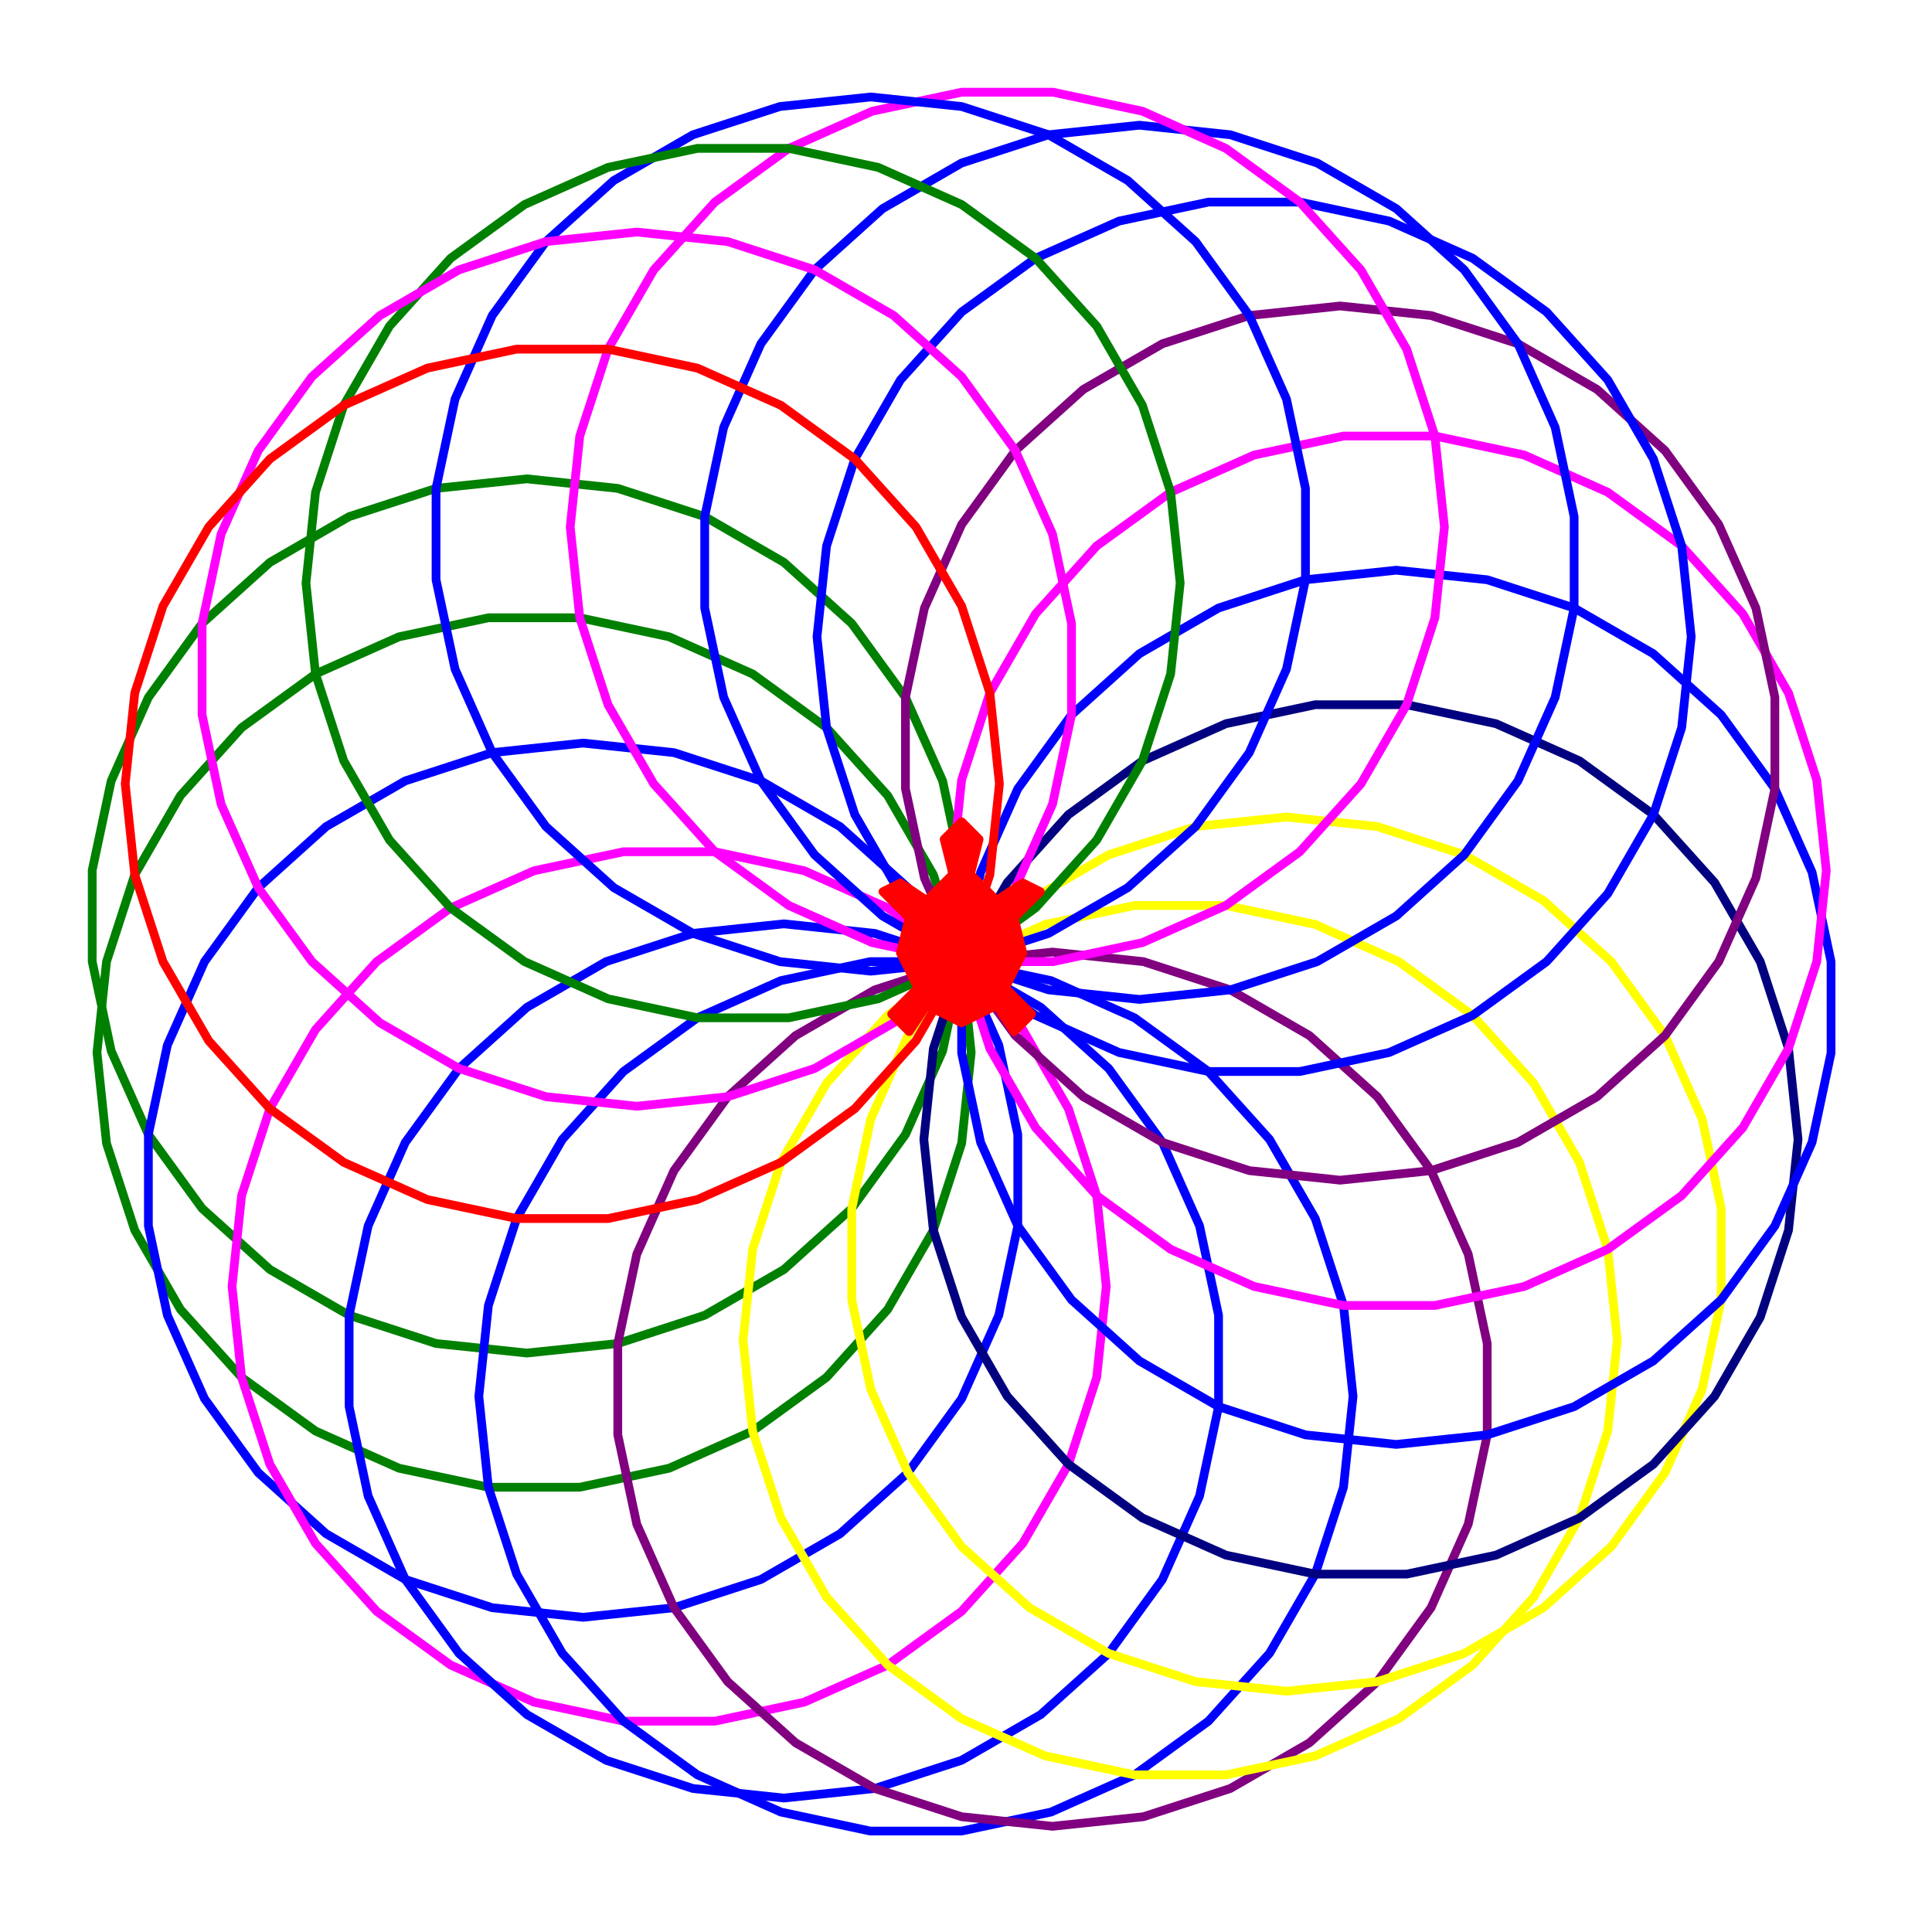
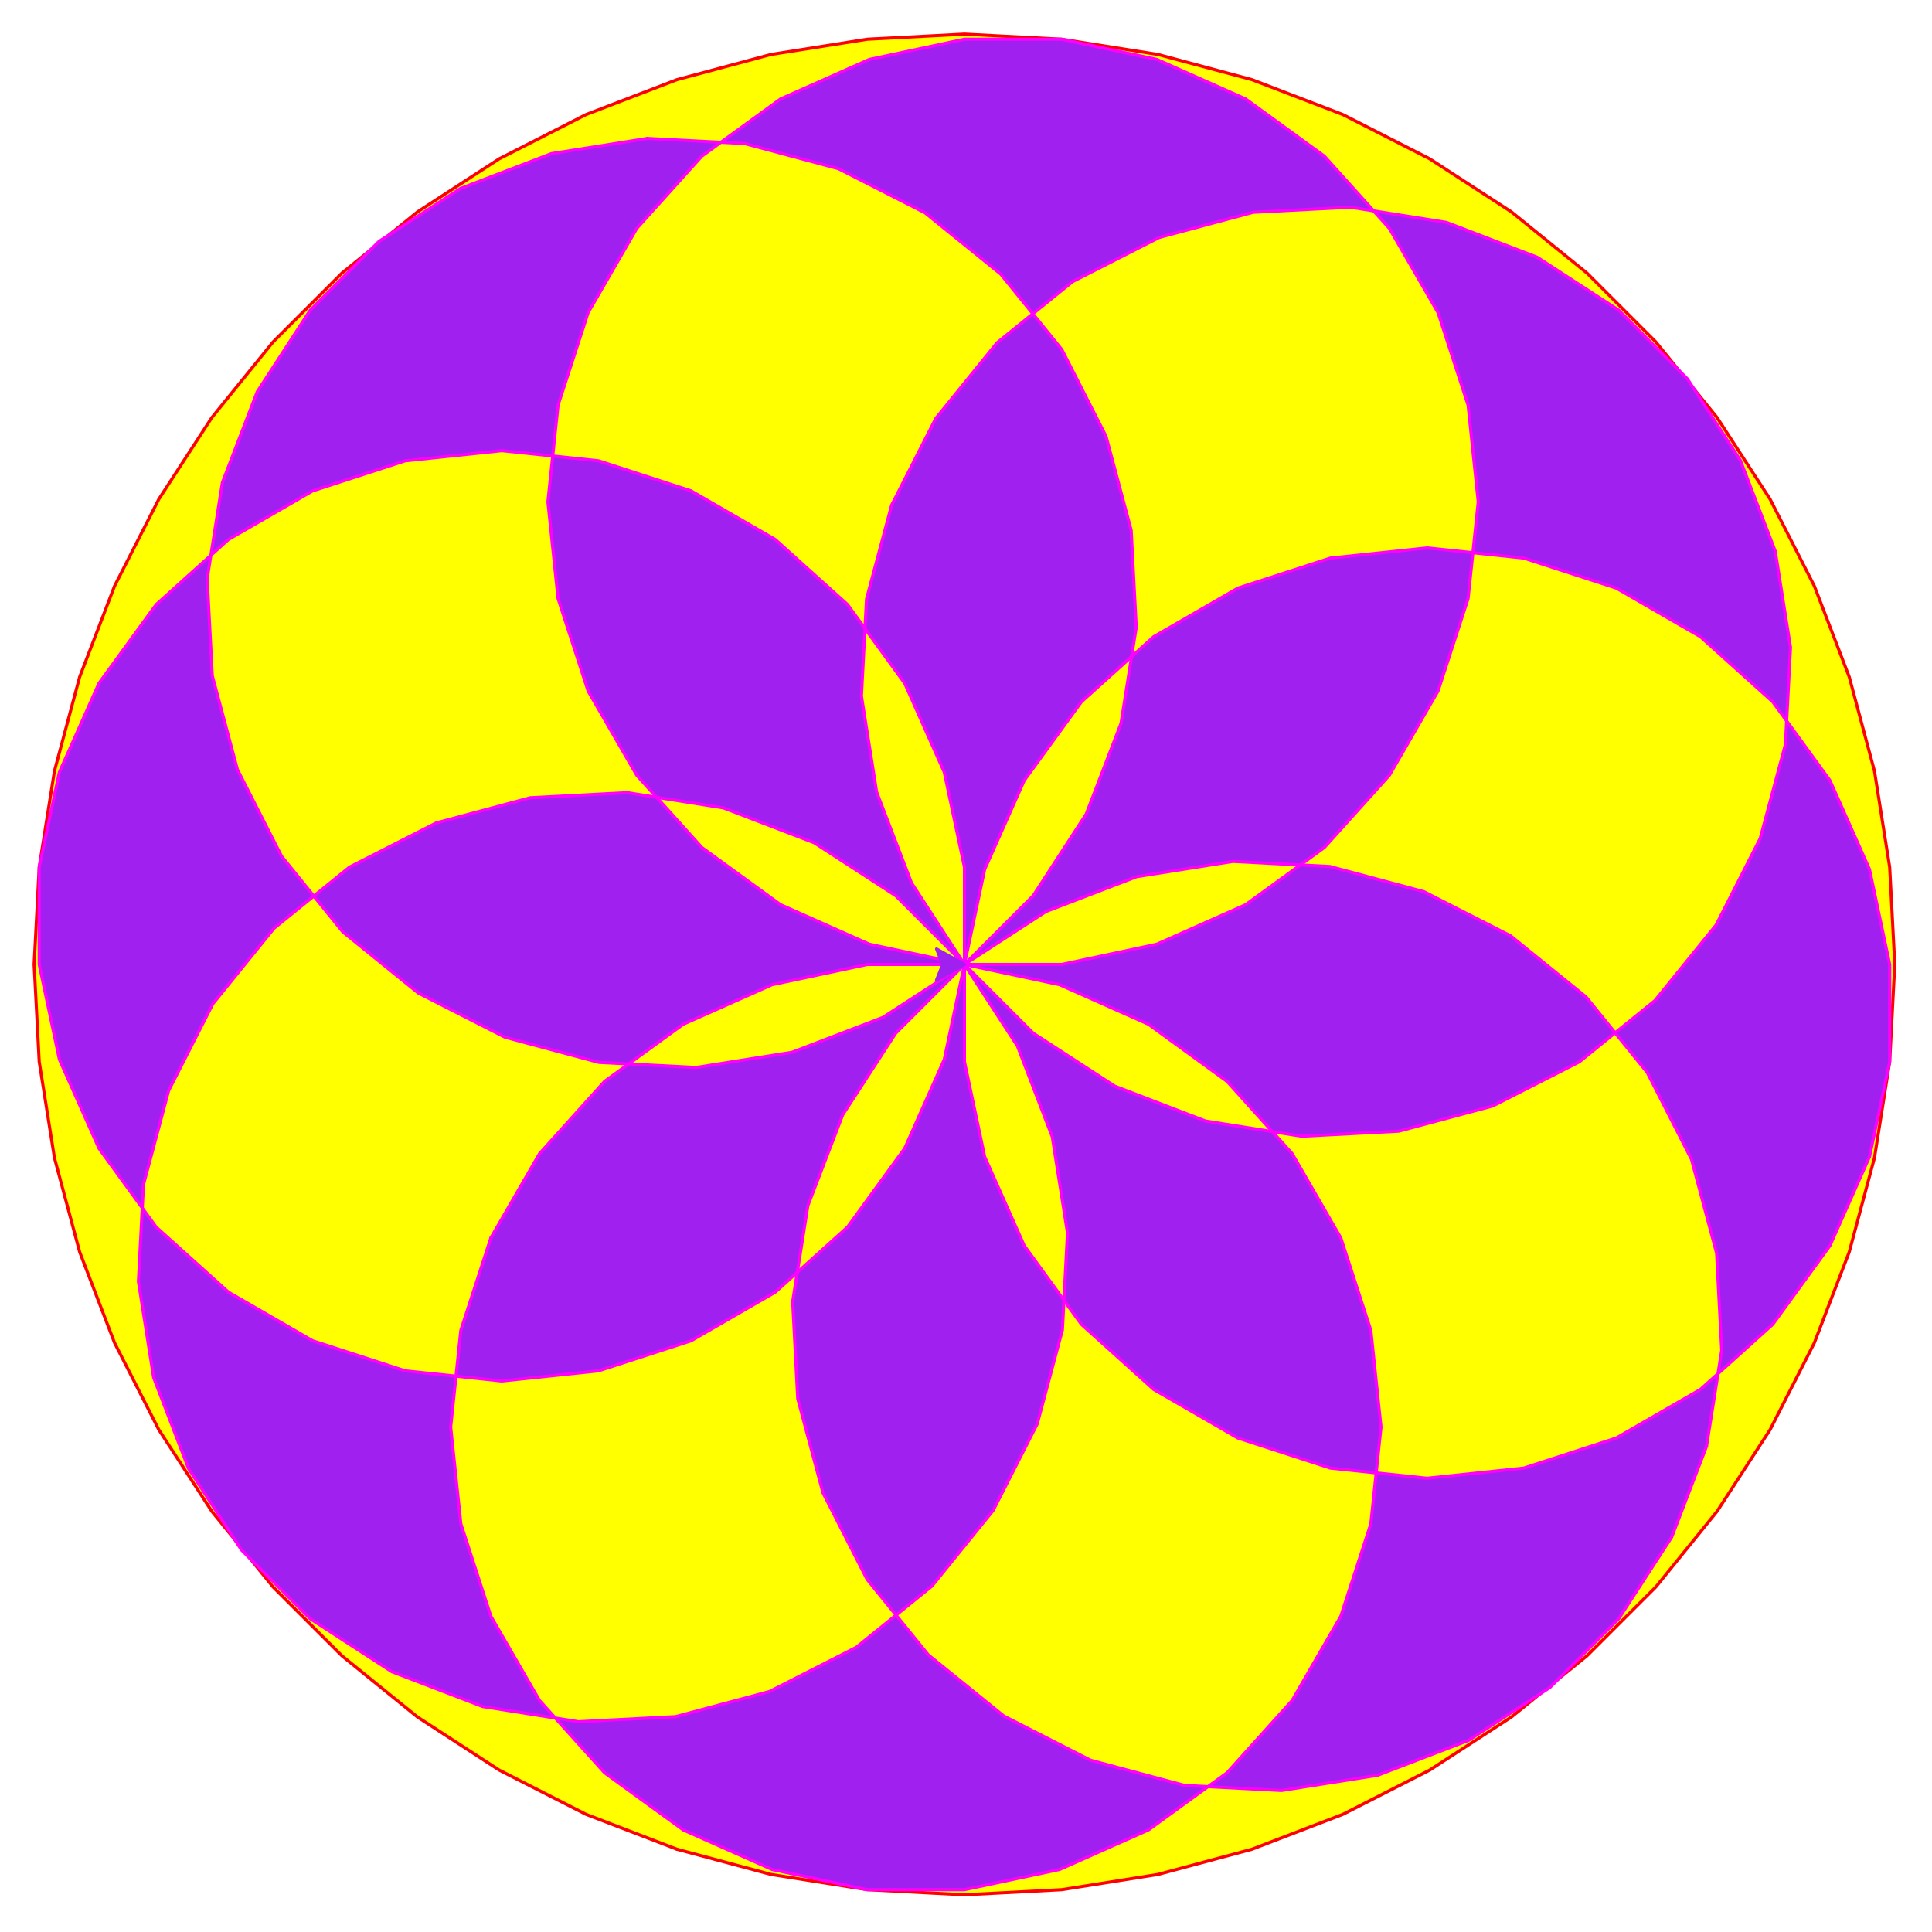
- <svg xmlns="http://www.w3.org/2000/svg" height="221.000" viewBox="-110.000 -110.000 221.000 221.000" width="221.000">
+ <svg xmlns="http://www.w3.org/2000/svg" height="623.000" viewBox="-311.000 -311.000 623.000 623.000" width="623.000">
  <line fill="none" stroke="none" stroke-linecap="round" stroke-width="2.0" x1="0.0" x2="0.0" y1="0.0" y2="0.0" />
-   <polyline fill="none" points="0.0,-0.0 0.0,-10.453 -2.173,-20.677 -6.425,-30.226 -12.569,-38.683 -20.337,-45.677 -29.389,-50.904 -39.331,-54.134 -49.726,-55.226 -60.122,-54.134 -70.063,-50.904 -79.115,-45.677 -86.883,-38.683 -93.027,-30.226 -97.279,-20.677 -99.452,-10.453 -99.452,-7.105427357601002e-15 -97.279,10.224 -93.027,19.774 -86.883,28.23 -79.115,35.224 -70.063,40.451 -60.122,43.681 -49.726,44.774 -39.331,43.681 -29.389,40.451 -20.337,35.224 -12.569,28.23 -6.425,19.774 -2.173,10.224 5.906386491005833e-14,1.0658141036401503e-14 -3.23,-9.941 -8.457,-18.994 -15.451,-26.762 -23.907,-32.906 -33.457,-37.157 -43.681,-39.331 -54.134,-39.331 -64.358,-37.157 -73.907,-32.906 -82.364,-26.762 -89.358,-18.994 -94.585,-9.941" stroke="#008000" stroke-linecap="round" stroke-linejoin="round" />
-   <polyline fill="none" points="-94.585,-9.941 -97.815,-4.796163466380676e-14 -98.907,10.396 -97.815,20.791 -94.585,30.732 -89.358,39.785 -82.364,47.553 -73.907,53.697 -64.358,57.948 -54.134,60.122 -43.681,60.122 -33.457,57.948 -23.907,53.697 -15.451,47.553 -8.457,39.785 -3.23,30.732 1.3233858453531866e-13,20.791 1.093,10.396 1.616484723854228e-13,4.085620730620576e-14" stroke="#008000" stroke-linecap="round" stroke-linejoin="round" />
-   <polyline fill="none" points="1.616484723854228e-13,4.085620730620576e-14 -6.144,-8.457 -13.912,-15.451 -22.964,-20.677 -32.906,-23.907 -43.301,-25 -53.697,-23.907 -63.638,-20.677 -72.691,-15.451 -80.459,-8.457 -86.603,-9.237055564881302e-14 -90.854,9.549 -93.027,19.774 -93.027,30.226 -90.854,40.451 -86.603,50 -80.459,58.457 -72.691,65.451 -63.638,70.677 -53.697,73.907 -43.301,75 -32.906,73.907 -22.964,70.677 -13.912,65.451 -6.144,58.457 1.5276668818842154e-13,50 4.252,40.451 6.425,30.226 6.425,19.774 4.252,9.549 2.7267077484793845e-13,4.263256414560601e-14" stroke="#00f" stroke-linecap="round" stroke-linejoin="round" />
-   <polyline fill="none" points="2.7267077484793845e-13,4.263256414560601e-14 -8.457,-6.144 -18.006,-10.396 -28.23,-12.569 -38.683,-12.569 -48.907,-10.396 -58.457,-6.144 -66.913,-1.3589129821411916e-13 -73.907,7.768 -79.134,16.82 -82.364,26.762 -83.457,37.157 -82.364,47.553 -79.134,57.494 -73.907,66.547 -66.913,74.314 -58.457,80.459 -48.907,84.71 -38.683,86.883 -28.23,86.883 -18.006,84.71 -8.457,80.459 9.414691248821327e-14,74.314 6.994,66.547 12.221,57.494 15.451,47.553 16.543,37.157 15.451,26.762 12.221,16.82 6.994,7.768 3.4372504842394846e-13,3.6415315207705135e-14" stroke="#f0f" stroke-linecap="round" stroke-linejoin="round" />
-   <polyline fill="none" points="3.4372504842394846e-13,3.6415315207705135e-14 -9.941,-3.23 -20.337,-4.323 -30.732,-3.23 -40.674,-1.0880185641326534e-13 -49.726,5.226 -57.494,12.221 -63.638,20.677 -67.89,30.226 -70.063,40.451 -70.063,50.904 -67.89,61.128 -63.638,70.677 -57.494,79.134 -49.726,86.128 -40.674,91.355 -30.732,94.585 -20.337,95.677 -9.941,94.585 3.552713678800501e-14,91.355 9.052,86.128 16.82,79.134 22.964,70.677 27.216,61.128 29.389,50.904 29.389,40.451 27.216,30.226 22.964,20.677 16.82,12.221 9.052,5.226 4.0678571622265736e-13,-1.7763568394002505e-15 -10.453,-4.877656903201594e-14 -20.677,2.173 -30.226,6.425 -38.683,12.569 -45.677,20.337 -50.904,29.389 -54.134,39.331 -55.226,49.726 -54.134,60.122 -50.904,70.063 -45.677,79.115 -38.683,86.883" stroke="#00f" stroke-linecap="round" stroke-linejoin="round" />
-   <polyline fill="none" points="-38.683,86.883 -30.226,93.027 -20.677,97.279 -10.453,99.452 -3.019806626980426e-14,99.452 10.224,97.279 19.774,93.027 28.23,86.883 35.224,79.115 40.451,70.063 43.681,60.122 44.774,49.726 43.681,39.331 40.451,29.389 35.224,20.337 28.23,12.569 19.774,6.425 10.224,2.173 4.867217739956686e-13,-6.52811138479592e-14" stroke="#00f" stroke-linecap="round" stroke-linejoin="round" />
-   <polyline fill="none" points="4.867217739956686e-13,-6.52811138479592e-14 -9.941,3.23 -18.994,8.457 -26.762,15.451 -32.906,23.907 -37.157,33.457 -39.331,43.681 -39.331,54.134 -37.157,64.358 -32.906,73.907 -26.762,82.364 -18.994,89.358 -9.941,94.585 -9.059419880941277e-14,97.815 10.396,98.907 20.791,97.815 30.732,94.585 39.785,89.358 47.553,82.364 53.697,73.907 57.948,64.358 60.122,54.134 60.122,43.681 57.948,33.457 53.697,23.907 47.553,15.451 39.785,8.457 30.732,3.23 20.791,2.220446049250313e-15 10.396,-1.093 5.027089855502709e-13,-1.361133428190442e-13" stroke="#800080" stroke-linecap="round" stroke-linejoin="round" />
-   <polyline fill="none" points="5.027089855502709e-13,-1.361133428190442e-13 -8.457,6.144 -15.451,13.912 -20.677,22.964 -23.907,32.906 -25,43.301 -23.907,53.697 -20.677,63.638 -15.451,72.691 -8.457,80.459 -7.993605777301127e-14,86.603 9.549,90.854 19.774,93.027 30.226,93.027 40.451,90.854 50,86.603 58.457,80.459 65.451,72.691 70.677,63.638 73.907,53.697 75,43.301 73.907,32.906 70.677,22.964 65.451,13.912 58.457,6.144 50,1.1812772982011666e-13 40.451,-4.252 30.226,-6.425 19.774,-6.425 9.549,-4.252 4.654054919228656e-13,-2.469136006766348e-13 -6.144,8.457 -10.396,18.006 -12.569,28.23 -12.569,38.683 -10.396,48.907 -6.144,58.457 -4.085620730620576e-14,66.913 7.768,73.907 16.82,79.134 26.762,82.364 37.157,83.457 47.553,82.364" stroke="#ff0" stroke-linecap="round" stroke-linejoin="round" />
-   <polyline fill="none" points="47.553,82.364 57.494,79.134 66.547,73.907 74.314,66.913 80.459,58.457 84.71,48.907 86.883,38.683 86.883,28.23 84.71,18.006 80.459,8.457 74.314,3.2152058793144533e-13 66.547,-6.994 57.494,-12.221 47.553,-15.451 37.157,-16.543 26.762,-15.451 16.82,-12.221 7.768,-6.994 4.725109192804666e-13,-3.170796958329447e-13" stroke="#ff0" stroke-linecap="round" stroke-linejoin="round" />
-   <polyline fill="none" points="4.725109192804666e-13,-3.170796958329447e-13 -3.23,9.941 -4.323,20.337 -3.23,30.732 1.1546319456101628e-13,40.674 5.226,49.726 12.221,57.494 20.677,63.638 30.226,67.89 40.451,70.063 50.904,70.063 61.128,67.89 70.677,63.638 79.134,57.494 86.128,49.726 91.355,40.674 94.585,30.732 95.677,20.337 94.585,9.941 91.355,4.849454171562684e-13 86.128,-9.052 79.134,-16.82 70.677,-22.964 61.128,-27.216 50.904,-29.389 40.451,-29.389 30.226,-27.216 20.677,-22.964 12.221,-16.82 5.226,-9.052 4.334310688136611e-13,-3.623767952376511e-13" stroke="#000080" stroke-linecap="round" stroke-linejoin="round" />
-   <polyline fill="none" points="4.334310688136611e-13,-3.623767952376511e-13 3.3304789956276586e-13,10.453 2.173,20.677 6.425,30.226 12.569,38.683 20.337,45.677 29.389,50.904 39.331,54.134 49.726,55.226 60.122,54.134 70.063,50.904 79.115,45.677 86.883,38.683 93.027,30.226 97.279,20.677 99.452,10.453 99.452,6.057376822354854e-13 97.279,-10.224 93.027,-19.774 86.883,-28.23 79.115,-35.224 70.063,-40.451 60.122,-43.681 49.726,-44.774 39.331,-43.681 29.389,-40.451 20.337,-35.224 12.569,-28.23 6.425,-19.774 2.173,-10.224 3.7836400679225335e-13,-3.9257486150745535e-13" stroke="#00f" stroke-linecap="round" stroke-linejoin="round" />
-   <polyline fill="none" points="3.7836400679225335e-13,-3.9257486150745535e-13 3.23,9.941 8.457,18.994 15.451,26.762 23.907,32.906 33.457,37.157 43.681,39.331 54.134,39.331 64.358,37.157 73.907,32.906 82.364,26.762 89.358,18.994 94.585,9.941 97.815,6.430411758628907e-13 98.907,-10.396 97.815,-20.791 94.585,-30.732 89.358,-39.785 82.364,-47.553 73.907,-53.697 64.358,-57.948 54.134,-60.122 43.681,-60.122 33.457,-57.948 23.907,-53.697 15.451,-47.553 8.457,-39.785 3.23,-30.732 5.471179065352771e-13,-20.791 -1.093,-10.396 3.106404022901188e-13,-4.0678571622265736e-13" stroke="#f0f" stroke-linecap="round" stroke-linejoin="round" />
-   <polyline fill="none" points="3.106404022901188e-13,-4.0678571622265736e-13 6.144,8.457 13.912,15.451 22.964,20.677 32.906,23.907 43.301,25 53.697,23.907 63.638,20.677 72.691,15.451 80.459,8.457 86.603,6.039613253960852e-13 90.854,-9.549 93.027,-19.774 93.027,-30.226 90.854,-40.451 86.603,-50 80.459,-58.457 72.691,-65.451 63.638,-70.677 53.697,-73.907 43.301,-75 32.906,-73.907 22.964,-70.677 13.912,-65.451 6.144,-58.457 8.206768598029157e-13,-50 -4.252,-40.451 -6.425,-30.226 -6.425,-19.774 -4.252,-9.549 2.0250467969162855e-13,-4.334310688136611e-13" stroke="#800080" stroke-linecap="round" stroke-linejoin="round" />
-   <polyline fill="none" points="2.0250467969162855e-13,-4.334310688136611e-13 8.457,6.144 18.006,10.396 28.23,12.569 38.683,12.569 48.907,10.396 58.457,6.144 66.913,4.0678571622265736e-13 73.907,-7.768 79.134,-16.82 82.364,-26.762 83.457,-37.157 82.364,-47.553 79.134,-57.494 73.907,-66.547 66.913,-74.314 58.457,-80.459 48.907,-84.71 38.683,-86.883 28.23,-86.883 18.006,-84.71 8.457,-80.459 1.0889067425523535e-12,-74.314 -6.994,-66.547 -12.221,-57.494 -15.451,-47.553 -16.543,-37.157 -15.451,-26.762 -12.221,-16.82 -6.994,-7.768 1.1457501614131615e-13,-4.645173135031655e-13 9.941,3.23 20.337,4.323 30.732,3.23 40.674,7.72715225139109e-14 49.726,-5.226 57.494,-12.221 63.638,-20.677 67.89,-30.226 70.063,-40.451 70.063,-50.904 67.89,-61.128 63.638,-70.677" stroke="#00f" stroke-linecap="round" stroke-linejoin="round" />
-   <polyline fill="none" points="63.638,-70.677 57.494,-79.134 49.726,-86.128 40.674,-91.355 30.732,-94.585 20.337,-95.677 9.941,-94.585 1.3216094885137863e-12,-91.355 -9.052,-86.128 -16.82,-79.134 -22.964,-70.677 -27.216,-61.128 -29.389,-50.904 -29.389,-40.451 -27.216,-30.226 -22.964,-20.677 -16.82,-12.221 -9.052,-5.226 3.730349362740526e-14,-4.39648317751562e-13" stroke="#00f" stroke-linecap="round" stroke-linejoin="round" />
-   <polyline fill="none" points="3.730349362740526e-14,-4.39648317751562e-13 10.453,-2.8936368864184024e-13 20.677,-2.173 30.226,-6.425 38.683,-12.569 45.677,-20.337 50.904,-29.389 54.134,-39.331 55.226,-49.726 54.134,-60.122 50.904,-70.063 45.677,-79.115 38.683,-86.883 30.226,-93.027 20.677,-97.279 10.453,-99.452 1.4583889651476056e-12,-99.452 -10.224,-97.279 -19.774,-93.027 -28.23,-86.883 -35.224,-79.115 -40.451,-70.063 -43.681,-60.122 -44.774,-49.726 -43.681,-39.331 -40.451,-29.389 -35.224,-20.337 -28.23,-12.569 -19.774,-6.425 -10.224,-2.173 -4.263256414560601e-14,-4.418687638008123e-13" stroke="#f0f" stroke-linecap="round" stroke-linejoin="round" />
-   <polyline fill="none" points="-4.263256414560601e-14,-4.418687638008123e-13 9.941,-3.23 18.994,-8.457 26.762,-15.451 32.906,-23.907 37.157,-33.457 39.331,-43.681 39.331,-54.134 37.157,-64.358 32.906,-73.907 26.762,-82.364 18.994,-89.358 9.941,-94.585 1.4832579608992091e-12,-97.815 -10.396,-98.907 -20.791,-97.815 -30.732,-94.585 -39.785,-89.358 -47.553,-82.364 -53.697,-73.907 -57.948,-64.358 -60.122,-54.134 -60.122,-43.681 -57.948,-33.457 -53.697,-23.907 -47.553,-15.451 -39.785,-8.457 -30.732,-3.23 -20.791,-7.283063041541027e-13 -10.396,1.093 -7.638334409421077e-14,-3.8546943414985435e-13" stroke="#00f" stroke-linecap="round" stroke-linejoin="round" />
-   <polyline fill="none" points="-7.638334409421077e-14,-3.8546943414985435e-13 8.457,-6.144 15.451,-13.912 20.677,-22.964 23.907,-32.906 25,-43.301 23.907,-53.697 20.677,-63.638 15.451,-72.691 8.457,-80.459 1.3589129821411916e-12,-86.603 -9.549,-90.854 -19.774,-93.027 -30.226,-93.027 -40.451,-90.854 -50,-86.603 -58.457,-80.459 -65.451,-72.691 -70.677,-63.638 -73.907,-53.697 -75,-43.301 -73.907,-32.906 -70.677,-22.964 -65.451,-13.912 -58.457,-6.144 -50,-1.2017054018542694e-12 -40.451,4.252 -30.226,6.425 -19.774,6.425 -9.549,4.252 -1.2434497875801753e-13,-3.241851231905457e-13" stroke="#008000" stroke-linecap="round" stroke-linejoin="round" />
-   <polyline fill="none" points="-1.2434497875801753e-13,-3.241851231905457e-13 6.144,-8.457 10.396,-18.006 12.569,-28.23 12.569,-38.683 10.396,-48.907 6.144,-58.457 1.06403774680075e-12,-66.913 -7.768,-73.907 -16.82,-79.134 -26.762,-82.364 -37.157,-83.457 -47.553,-82.364 -57.494,-79.134 -66.547,-73.907 -74.314,-66.913 -80.459,-58.457 -84.71,-48.907 -86.883,-38.683 -86.883,-28.23 -84.71,-18.006 -80.459,-8.457 -74.314,-1.63069557856943e-12 -66.547,6.994 -57.494,12.221 -47.553,15.451 -37.157,16.543 -26.762,15.451 -16.82,12.221 -7.768,6.994 -1.2789769243681803e-13,-2.495781359357352e-13" stroke="#f0f" stroke-linecap="round" stroke-linejoin="round" />
-   <polyline fill="none" points="-1.2789769243681803e-13,-2.495781359357352e-13 3.23,-9.941 4.323,-20.337 3.23,-30.732 6.350475700855895e-13,-40.674 -5.226,-49.726 -12.221,-57.494 -20.677,-63.638 -30.226,-67.89 -40.451,-70.063 -50.904,-70.063 -61.128,-67.89 -70.677,-63.638 -79.134,-57.494 -86.128,-49.726 -91.355,-40.674 -94.585,-30.732 -95.677,-20.337 -94.585,-9.941 -91.355,-1.9415580254644738e-12 -86.128,9.052 -79.134,16.82 -70.677,22.964 -61.128,27.216 -50.904,29.389 -40.451,29.389 -30.226,27.216 -20.677,22.964 -12.221,16.82 -5.226,9.052 -1.0480505352461478e-13,-1.8118839761882555e-13" stroke="#f00" stroke-linecap="round" stroke-linejoin="round" />
-   <polygon fill="#f00" fill-rule="evenodd" points="2.087219286295213e-13,-16 -2,-14 -1,-10 -4,-7 -7,-9 -9,-8 -6,-5 -7,-1 -5,3 -8,6 -6,8 -4,5 -2.4197310821704933e-13,7 4,5 6,8 8,6 5,3 7,-1 6,-5 9,-8 7,-9 4,-7 1,-10 2,-14" stroke="#f00" stroke-linejoin="round" />
+   <polygon fill="#ff0" fill-rule="evenodd" points="300.0,0.0 298.357,-31.359 293.444,-62.374 285.317,-92.705 274.064,-122.021 259.808,-150 242.705,-176.336 222.943,-200.739 200.739,-222.943 176.336,-242.705 150,-259.808 122.021,-274.064 92.705,-285.317 62.374,-293.444 31.359,-298.357 2.3447910280083306e-13,-300.0 -31.359,-298.357 -62.374,-293.444 -92.705,-285.317 -122.021,-274.064 -150,-259.808 -176.336,-242.705 -200.739,-222.943 -222.943,-200.739 -242.705,-176.336 -259.808,-150 -274.064,-122.021 -285.317,-92.705 -293.444,-62.374 -298.357,-31.359 -300,-5.613287612504791e-13 -298.357,31.359 -293.444,62.374 -285.317,92.705 -274.064,122.021 -259.808,150 -242.705,176.336 -222.943,200.739 -200.739,222.943 -176.336,242.705 -150,259.808 -122.021,274.064 -92.705,285.317 -62.374,293.444 -31.359,298.357 -3.019806626980426e-13,300 31.359,298.357 62.374,293.444 92.705,285.317 122.021,274.064 150,259.808 176.336,242.705 200.739,222.943 222.943,200.739 242.705,176.336 259.808,150 274.064,122.021 285.317,92.705 293.444,62.374 298.357,31.359 300,1.5987211554602254e-13" stroke-linejoin="round" />
+   <polyline fill="none" points="300.0,0.0 298.357,-31.359 293.444,-62.374 285.317,-92.705 274.064,-122.021 259.808,-150 242.705,-176.336 222.943,-200.739 200.739,-222.943 176.336,-242.705 150,-259.808 122.021,-274.064 92.705,-285.317 62.374,-293.444 31.359,-298.357 2.3447910280083306e-13,-300.0 -31.359,-298.357 -62.374,-293.444 -92.705,-285.317 -122.021,-274.064 -150,-259.808 -176.336,-242.705 -200.739,-222.943 -222.943,-200.739 -242.705,-176.336 -259.808,-150 -274.064,-122.021 -285.317,-92.705 -293.444,-62.374 -298.357,-31.359 -300,-5.613287612504791e-13 -298.357,31.359 -293.444,62.374 -285.317,92.705 -274.064,122.021 -259.808,150 -242.705,176.336 -222.943,200.739 -200.739,222.943 -176.336,242.705 -150,259.808 -122.021,274.064 -92.705,285.317" stroke="#f00" stroke-linecap="round" stroke-linejoin="round" />
+   <polyline fill="none" points="-92.705,285.317 -62.374,293.444 -31.359,298.357 -3.019806626980426e-13,300 31.359,298.357 62.374,293.444 92.705,285.317 122.021,274.064 150,259.808 176.336,242.705 200.739,222.943 222.943,200.739 242.705,176.336 259.808,150 274.064,122.021 285.317,92.705 293.444,62.374 298.357,31.359 300,1.5987211554602254e-13" stroke="#f00" stroke-linecap="round" stroke-linejoin="round" />
+   <polygon fill="#a020f0" fill-rule="evenodd" points="0.0,0.0 31.359,2.049198150207093e-14 62.032,-6.52 90.679,-19.274 116.049,-37.707 137.032,-61.01 152.711,-88.168 162.401,-117.992 165.679,-149.178 162.401,-180.365 152.711,-210.189 137.032,-237.346 116.049,-260.65 90.679,-279.082 62.032,-291.837 31.359,-298.357 1.7053025658242404e-13,-298.357 -30.673,-291.837 -59.321,-279.082 -84.69,-260.65 -105.673,-237.346 -121.353,-210.189 -131.043,-180.365 -134.321,-149.178 -131.043,-117.992 -121.353,-88.168 -105.673,-61.01 -84.69,-37.707 -59.321,-19.274 -30.673,-6.52 -1.8829382497642655e-13,1.8740564655672642e-13 22.174,-22.174 39.253,-48.473 50.491,-77.749 55.396,-108.722 53.755,-140.037 45.639,-170.327 31.403,-198.268 11.668,-222.638 -12.702,-242.372 -40.643,-256.609 -70.933,-264.725 -102.248,-266.366 -133.221,-261.461 -162.497,-250.223 -188.796,-233.144 -210.97,-210.97 -228.049,-184.67 -239.287,-155.395 -244.192,-124.422 -242.551,-93.107 -234.435,-62.817 -220.199,-34.876 -200.464,-10.506 -176.094,9.229 -148.153,23.465 -117.863,31.581 -86.548,33.223 -55.575,28.317 -26.299,17.079 -1.2079226507921703e-13,4.440892098500626e-13 -3.549558369261819e-14,-31.359 -6.52,-62.032 -19.274,-90.679 -37.707,-116.049 -61.01,-137.032 -88.168,-152.711 -117.992,-162.401 -149.178,-165.679 -180.365,-162.401 -210.189,-152.711 -237.346,-137.032 -260.65,-116.049 -279.082,-90.679 -291.837,-62.032 -298.357,-31.359 -298.357,-3.836930773104541e-13 -291.837,30.673 -279.082,59.321 -260.65,84.69 -237.346,105.673 -210.189,121.353 -180.365,131.043 -149.178,134.321 -117.992,131.043 -88.168,121.353 -61.01,105.673 -37.707,84.69 -19.274,59.321 -6.52,30.673 7.460698725481052e-14,6.572520305780927e-13 -22.174,-22.174 -48.473,-39.253 -77.749,-50.491 -108.722,-55.396 -140.037,-53.755 -170.327,-45.639 -198.268,-31.403 -222.638,-11.668 -242.372,12.702 -256.609,40.643 -264.725,70.933 -266.366,102.248 -261.461,133.221 -250.223,162.497 -233.144,188.796 -210.97,210.97 -184.67,228.049 -155.395,239.287 -124.422,244.192 -93.107,242.551 -62.817,234.435 -34.876,220.199 -10.506,200.464 9.229,176.094 23.465,148.153 31.581,117.863 33.223,86.548 28.317,55.575 17.079,26.299 2.273736754432321e-13,5.826450433232822e-13 -31.359,4.311999151470761e-13 -62.032,6.52 -90.679,19.274 -116.049,37.707 -137.032,61.01 -152.711,88.168 -162.401,117.992 -165.679,149.178 -162.401,180.365 -152.711,210.189 -137.032,237.346 -116.049,260.65 -90.679,279.082 -62.032,291.837 -31.359,298.357 -1.1972645097557688e-12,298.357 30.673,291.837 59.321,279.082 84.69,260.65 105.673,237.346 121.353,210.189 131.043,180.365 134.321,149.178 131.043,117.992 121.353,88.168 105.673,61.01 84.69,37.707 59.321,19.274 30.673,6.52 4.014566457044566e-13,4.707345624410664e-13 -22.174,22.174 -39.253,48.473 -50.491,77.749 -55.396,108.722 -53.755,140.037 -45.639,170.327 -31.403,198.268 -11.668,222.638 12.702,242.372 40.643,256.609 70.933,264.725 102.248,266.366 133.221,261.461 162.497,250.223 188.796,233.144 210.97,210.97 228.049,184.67 239.287,155.395 244.192,124.422 242.551,93.107 234.435,62.817 220.199,34.876 200.464,10.506 176.094,-9.229 148.153,-23.465 117.863,-31.581 86.548,-33.223 55.575,-28.317 26.299,-17.079 3.907985046680551e-13,1.7053025658242404e-13 1.871309185000538e-13,31.359 6.52,62.032 19.274,90.679 37.707,116.049 61.01,137.032 88.168,152.711 117.992,162.401 149.178,165.679 180.365,162.401 210.189,152.711 237.346,137.032 260.65,116.049 279.082,90.679 291.837,62.032 298.357,31.359 298.357,2.1280754936015e-12 291.837,-30.673 279.082,-59.321 260.65,-84.69 237.346,-105.673 210.189,-121.353 180.365,-131.043 149.178,-134.321 117.992,-131.043 88.168,-121.353 61.01,-105.673 37.707,-84.69 19.274,-59.321 6.52,-30.673 2.273736754432321e-13,-6.039613253960852e-14 22.174,22.174 48.473,39.253 77.749,50.491 108.722,55.396 140.037,53.755 170.327,45.639 198.268,31.403 222.638,11.668 242.372,-12.702 256.609,-40.643 264.725,-70.933 266.366,-102.248 261.461,-133.221 250.223,-162.497 233.144,-188.796 210.97,-210.97 184.67,-228.049 155.395,-239.287 124.422,-244.192 93.107,-242.551 62.817,-234.435 34.876,-220.199 10.506,-200.464 -9.229,-176.094 -23.465,-148.153 -31.581,-117.863 -33.223,-86.548 -28.317,-55.575 -17.079,-26.299 5.3290705182007514e-14,-3.197442310920451e-14" stroke-linejoin="round" />
+   <polyline fill="none" points="0.0,0.0 31.359,2.049198150207093e-14 62.032,-6.52 90.679,-19.274 116.049,-37.707 137.032,-61.01 152.711,-88.168 162.401,-117.992 165.679,-149.178 162.401,-180.365 152.711,-210.189 137.032,-237.346 116.049,-260.65 90.679,-279.082 62.032,-291.837 31.359,-298.357 1.7053025658242404e-13,-298.357 -30.673,-291.837 -59.321,-279.082 -84.69,-260.65 -105.673,-237.346 -121.353,-210.189 -131.043,-180.365 -134.321,-149.178 -131.043,-117.992 -121.353,-88.168 -105.673,-61.01 -84.69,-37.707 -59.321,-19.274 -30.673,-6.52 -1.8829382497642655e-13,1.8740564655672642e-13 22.174,-22.174 39.253,-48.473 50.491,-77.749 55.396,-108.722 53.755,-140.037 45.639,-170.327 31.403,-198.268 11.668,-222.638 -12.702,-242.372 -40.643,-256.609 -70.933,-264.725 -102.248,-266.366" stroke="#f0f" stroke-linecap="round" stroke-linejoin="round" />
+   <polyline fill="none" points="-102.248,-266.366 -133.221,-261.461 -162.497,-250.223 -188.796,-233.144 -210.97,-210.97 -228.049,-184.67 -239.287,-155.395 -244.192,-124.422 -242.551,-93.107 -234.435,-62.817 -220.199,-34.876 -200.464,-10.506 -176.094,9.229 -148.153,23.465 -117.863,31.581 -86.548,33.223 -55.575,28.317 -26.299,17.079 -1.2079226507921703e-13,4.440892098500626e-13 -3.549558369261819e-14,-31.359 -6.52,-62.032 -19.274,-90.679 -37.707,-116.049 -61.01,-137.032 -88.168,-152.711 -117.992,-162.401 -149.178,-165.679 -180.365,-162.401 -210.189,-152.711 -237.346,-137.032 -260.65,-116.049 -279.082,-90.679 -291.837,-62.032 -298.357,-31.359 -298.357,-3.836930773104541e-13 -291.837,30.673 -279.082,59.321 -260.65,84.69 -237.346,105.673 -210.189,121.353 -180.365,131.043 -149.178,134.321 -117.992,131.043" stroke="#f0f" stroke-linecap="round" stroke-linejoin="round" />
+   <polyline fill="none" points="-117.992,131.043 -88.168,121.353 -61.01,105.673 -37.707,84.69 -19.274,59.321 -6.52,30.673 7.460698725481052e-14,6.572520305780927e-13 -22.174,-22.174 -48.473,-39.253 -77.749,-50.491 -108.722,-55.396 -140.037,-53.755 -170.327,-45.639 -198.268,-31.403 -222.638,-11.668 -242.372,12.702 -256.609,40.643 -264.725,70.933 -266.366,102.248 -261.461,133.221 -250.223,162.497 -233.144,188.796 -210.97,210.97 -184.67,228.049 -155.395,239.287 -124.422,244.192 -93.107,242.551 -62.817,234.435 -34.876,220.199 -10.506,200.464 9.229,176.094 23.465,148.153 31.581,117.863 33.223,86.548 28.317,55.575 17.079,26.299 2.273736754432321e-13,5.826450433232822e-13 -31.359,4.311999151470761e-13 -62.032,6.52 -90.679,19.274 -116.049,37.707 -137.032,61.01 -152.711,88.168" stroke="#f0f" stroke-linecap="round" stroke-linejoin="round" />
+   <polyline fill="none" points="-152.711,88.168 -162.401,117.992 -165.679,149.178 -162.401,180.365 -152.711,210.189 -137.032,237.346 -116.049,260.65 -90.679,279.082 -62.032,291.837 -31.359,298.357 -1.1972645097557688e-12,298.357 30.673,291.837 59.321,279.082 84.69,260.65 105.673,237.346 121.353,210.189 131.043,180.365 134.321,149.178 131.043,117.992 121.353,88.168 105.673,61.01 84.69,37.707 59.321,19.274 30.673,6.52 4.014566457044566e-13,4.707345624410664e-13 -22.174,22.174 -39.253,48.473 -50.491,77.749 -55.396,108.722 -53.755,140.037 -45.639,170.327 -31.403,198.268 -11.668,222.638 12.702,242.372 40.643,256.609 70.933,264.725 102.248,266.366 133.221,261.461 162.497,250.223 188.796,233.144 210.97,210.97 228.049,184.67 239.287,155.395" stroke="#f0f" stroke-linecap="round" stroke-linejoin="round" />
+   <polyline fill="none" points="239.287,155.395 244.192,124.422 242.551,93.107 234.435,62.817 220.199,34.876 200.464,10.506 176.094,-9.229 148.153,-23.465 117.863,-31.581 86.548,-33.223 55.575,-28.317 26.299,-17.079 3.907985046680551e-13,1.7053025658242404e-13 1.871309185000538e-13,31.359 6.52,62.032 19.274,90.679 37.707,116.049 61.01,137.032 88.168,152.711 117.992,162.401 149.178,165.679 180.365,162.401 210.189,152.711 237.346,137.032 260.65,116.049 279.082,90.679 291.837,62.032 298.357,31.359 298.357,2.1280754936015e-12 291.837,-30.673 279.082,-59.321 260.65,-84.69 237.346,-105.673 210.189,-121.353 180.365,-131.043 149.178,-134.321 117.992,-131.043 88.168,-121.353 61.01,-105.673 37.707,-84.69 19.274,-59.321 6.52,-30.673 2.273736754432321e-13,-6.039613253960852e-14" stroke="#f0f" stroke-linecap="round" stroke-linejoin="round" />
+   <polyline fill="none" points="2.273736754432321e-13,-6.039613253960852e-14 22.174,22.174 48.473,39.253 77.749,50.491 108.722,55.396 140.037,53.755 170.327,45.639 198.268,31.403 222.638,11.668 242.372,-12.702 256.609,-40.643 264.725,-70.933 266.366,-102.248 261.461,-133.221 250.223,-162.497 233.144,-188.796 210.97,-210.97 184.67,-228.049 155.395,-239.287 124.422,-244.192 93.107,-242.551 62.817,-234.435 34.876,-220.199 10.506,-200.464 -9.229,-176.094 -23.465,-148.153 -31.581,-117.863 -33.223,-86.548 -28.317,-55.575 -17.079,-26.299 5.3290705182007514e-14,-3.197442310920451e-14" stroke="#f0f" stroke-linecap="round" stroke-linejoin="round" />
+   <line fill="none" stroke="none" stroke-linecap="round" stroke-width="2.0" x1="0.0" x2="0.0" y1="0.0" y2="0.0" />
+   <polygon fill="#a020f0" fill-rule="evenodd" points="5.3290705182007514e-14,-3.197442310920451e-14 -9,-5 -7,-9.492406860545047e-14 -9,5" stroke="#a020f0" stroke-linejoin="round" />
</svg>
